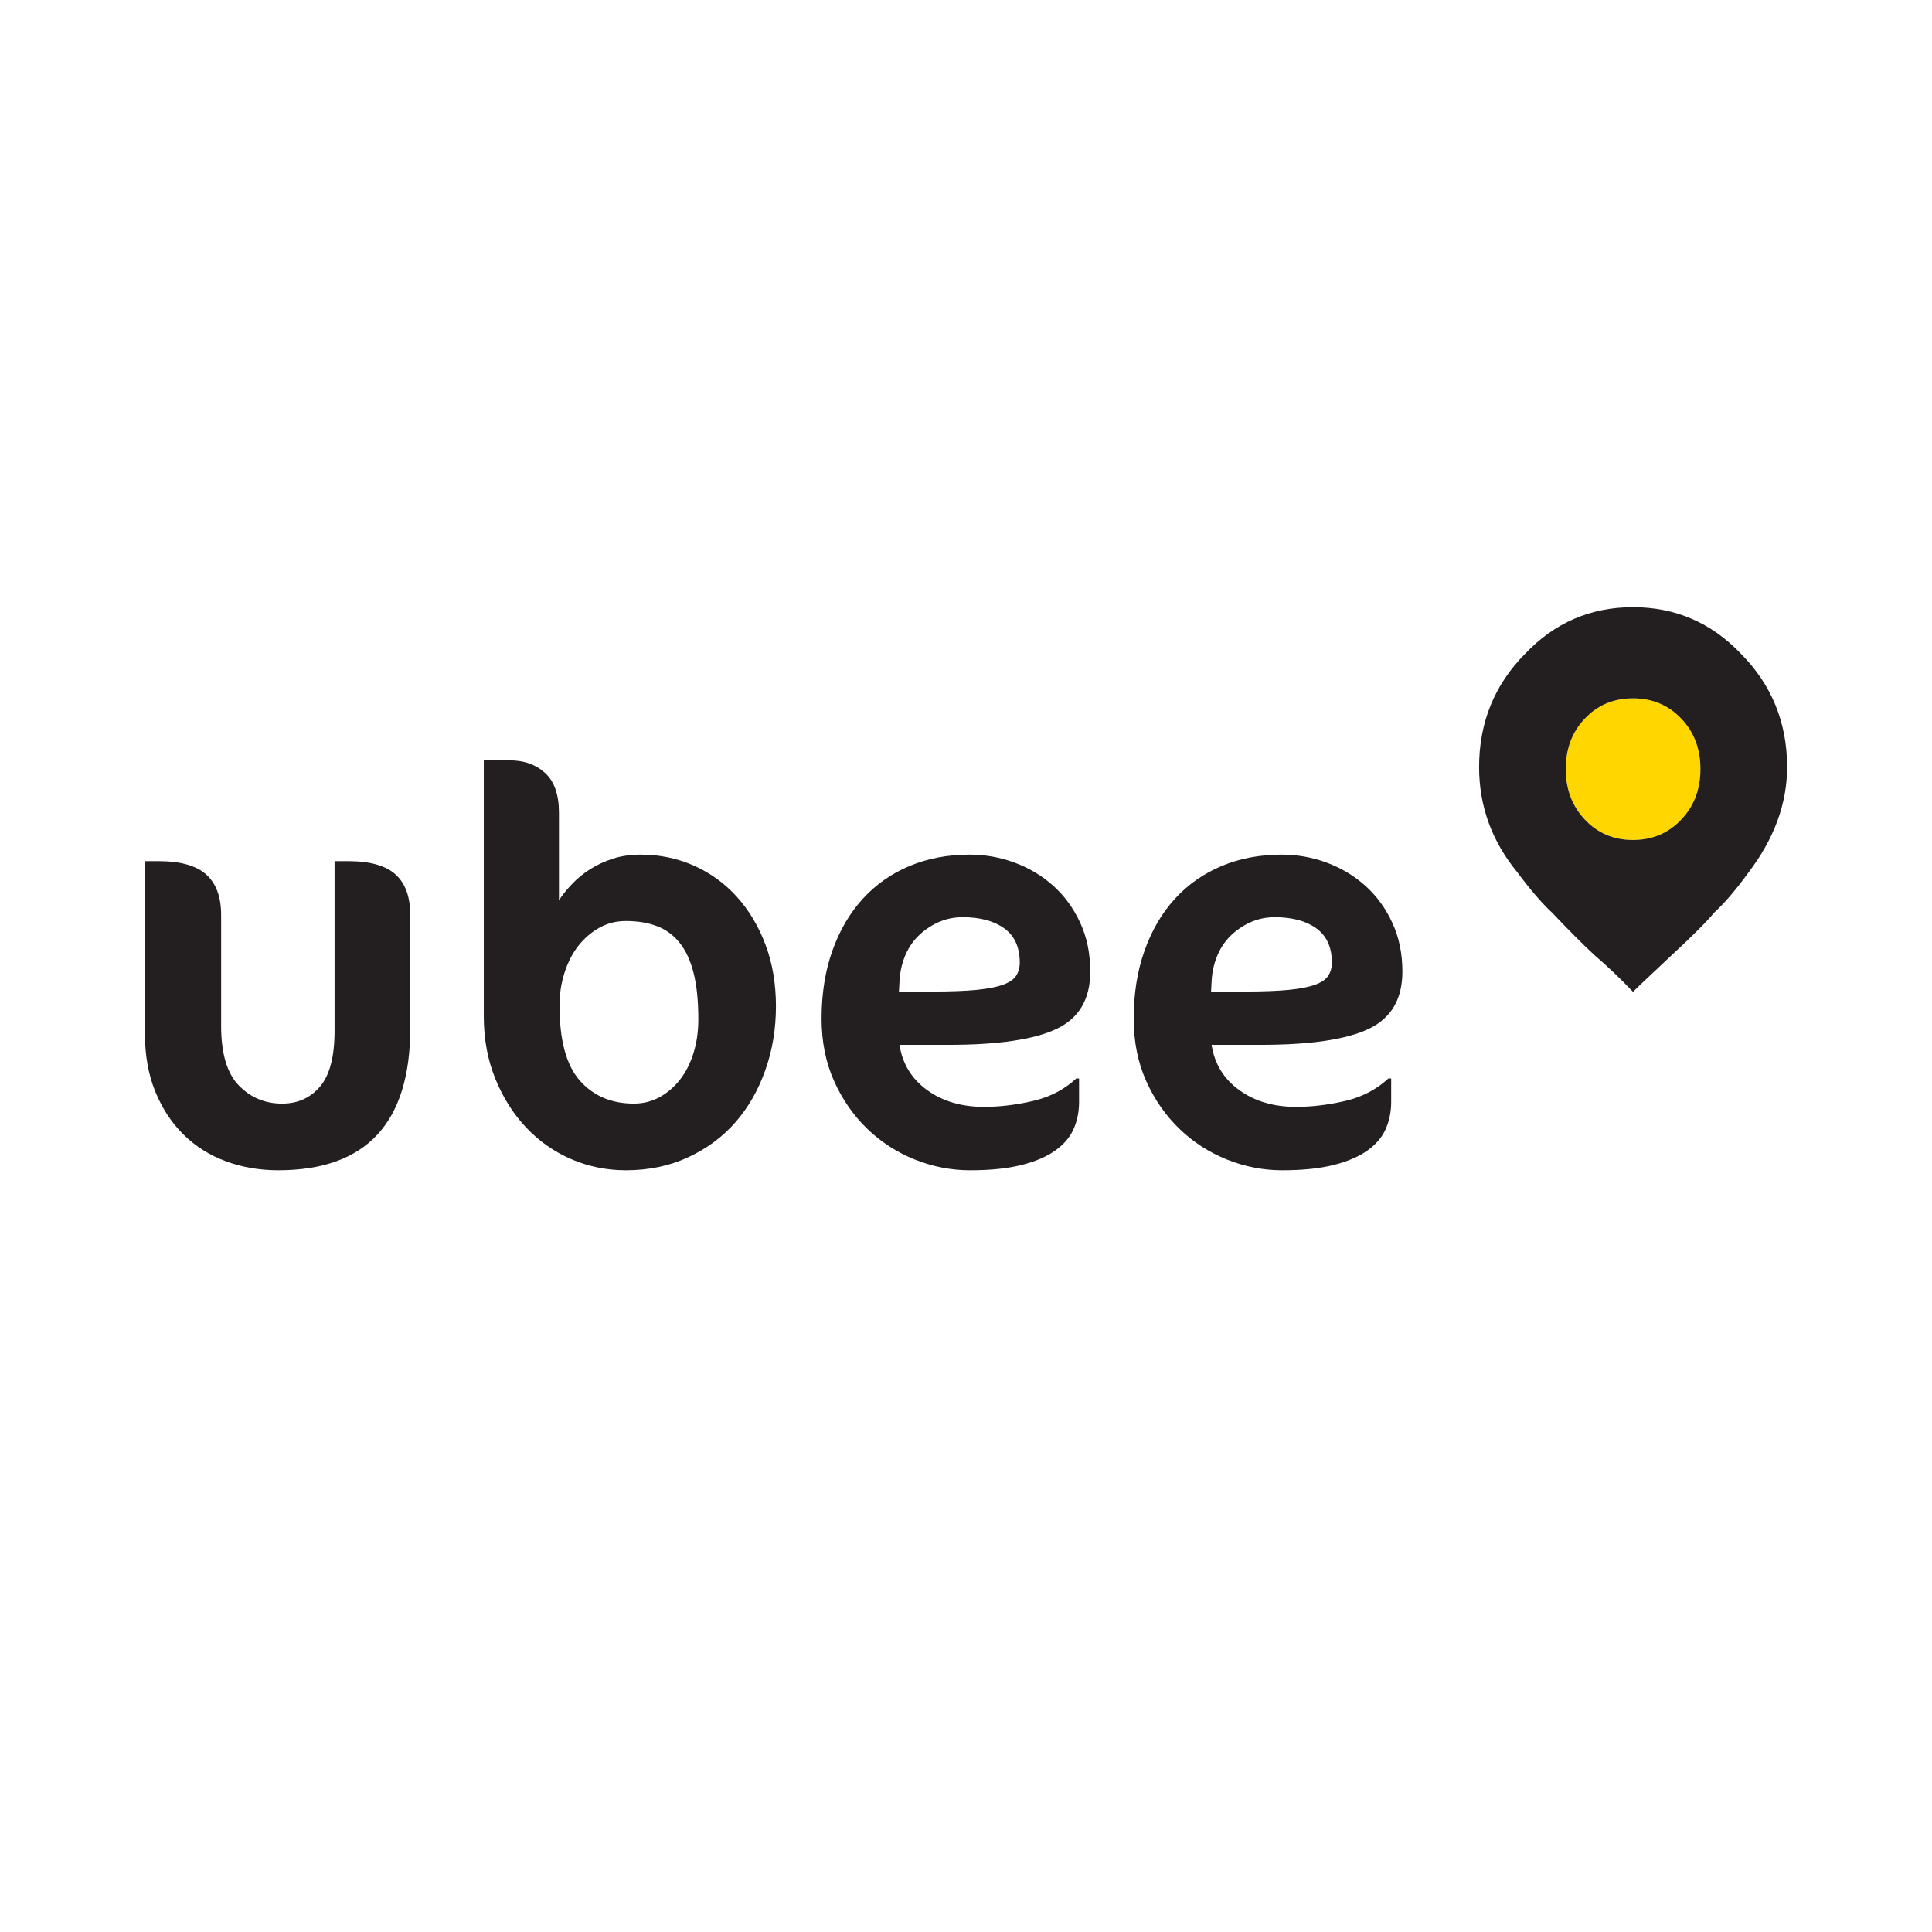
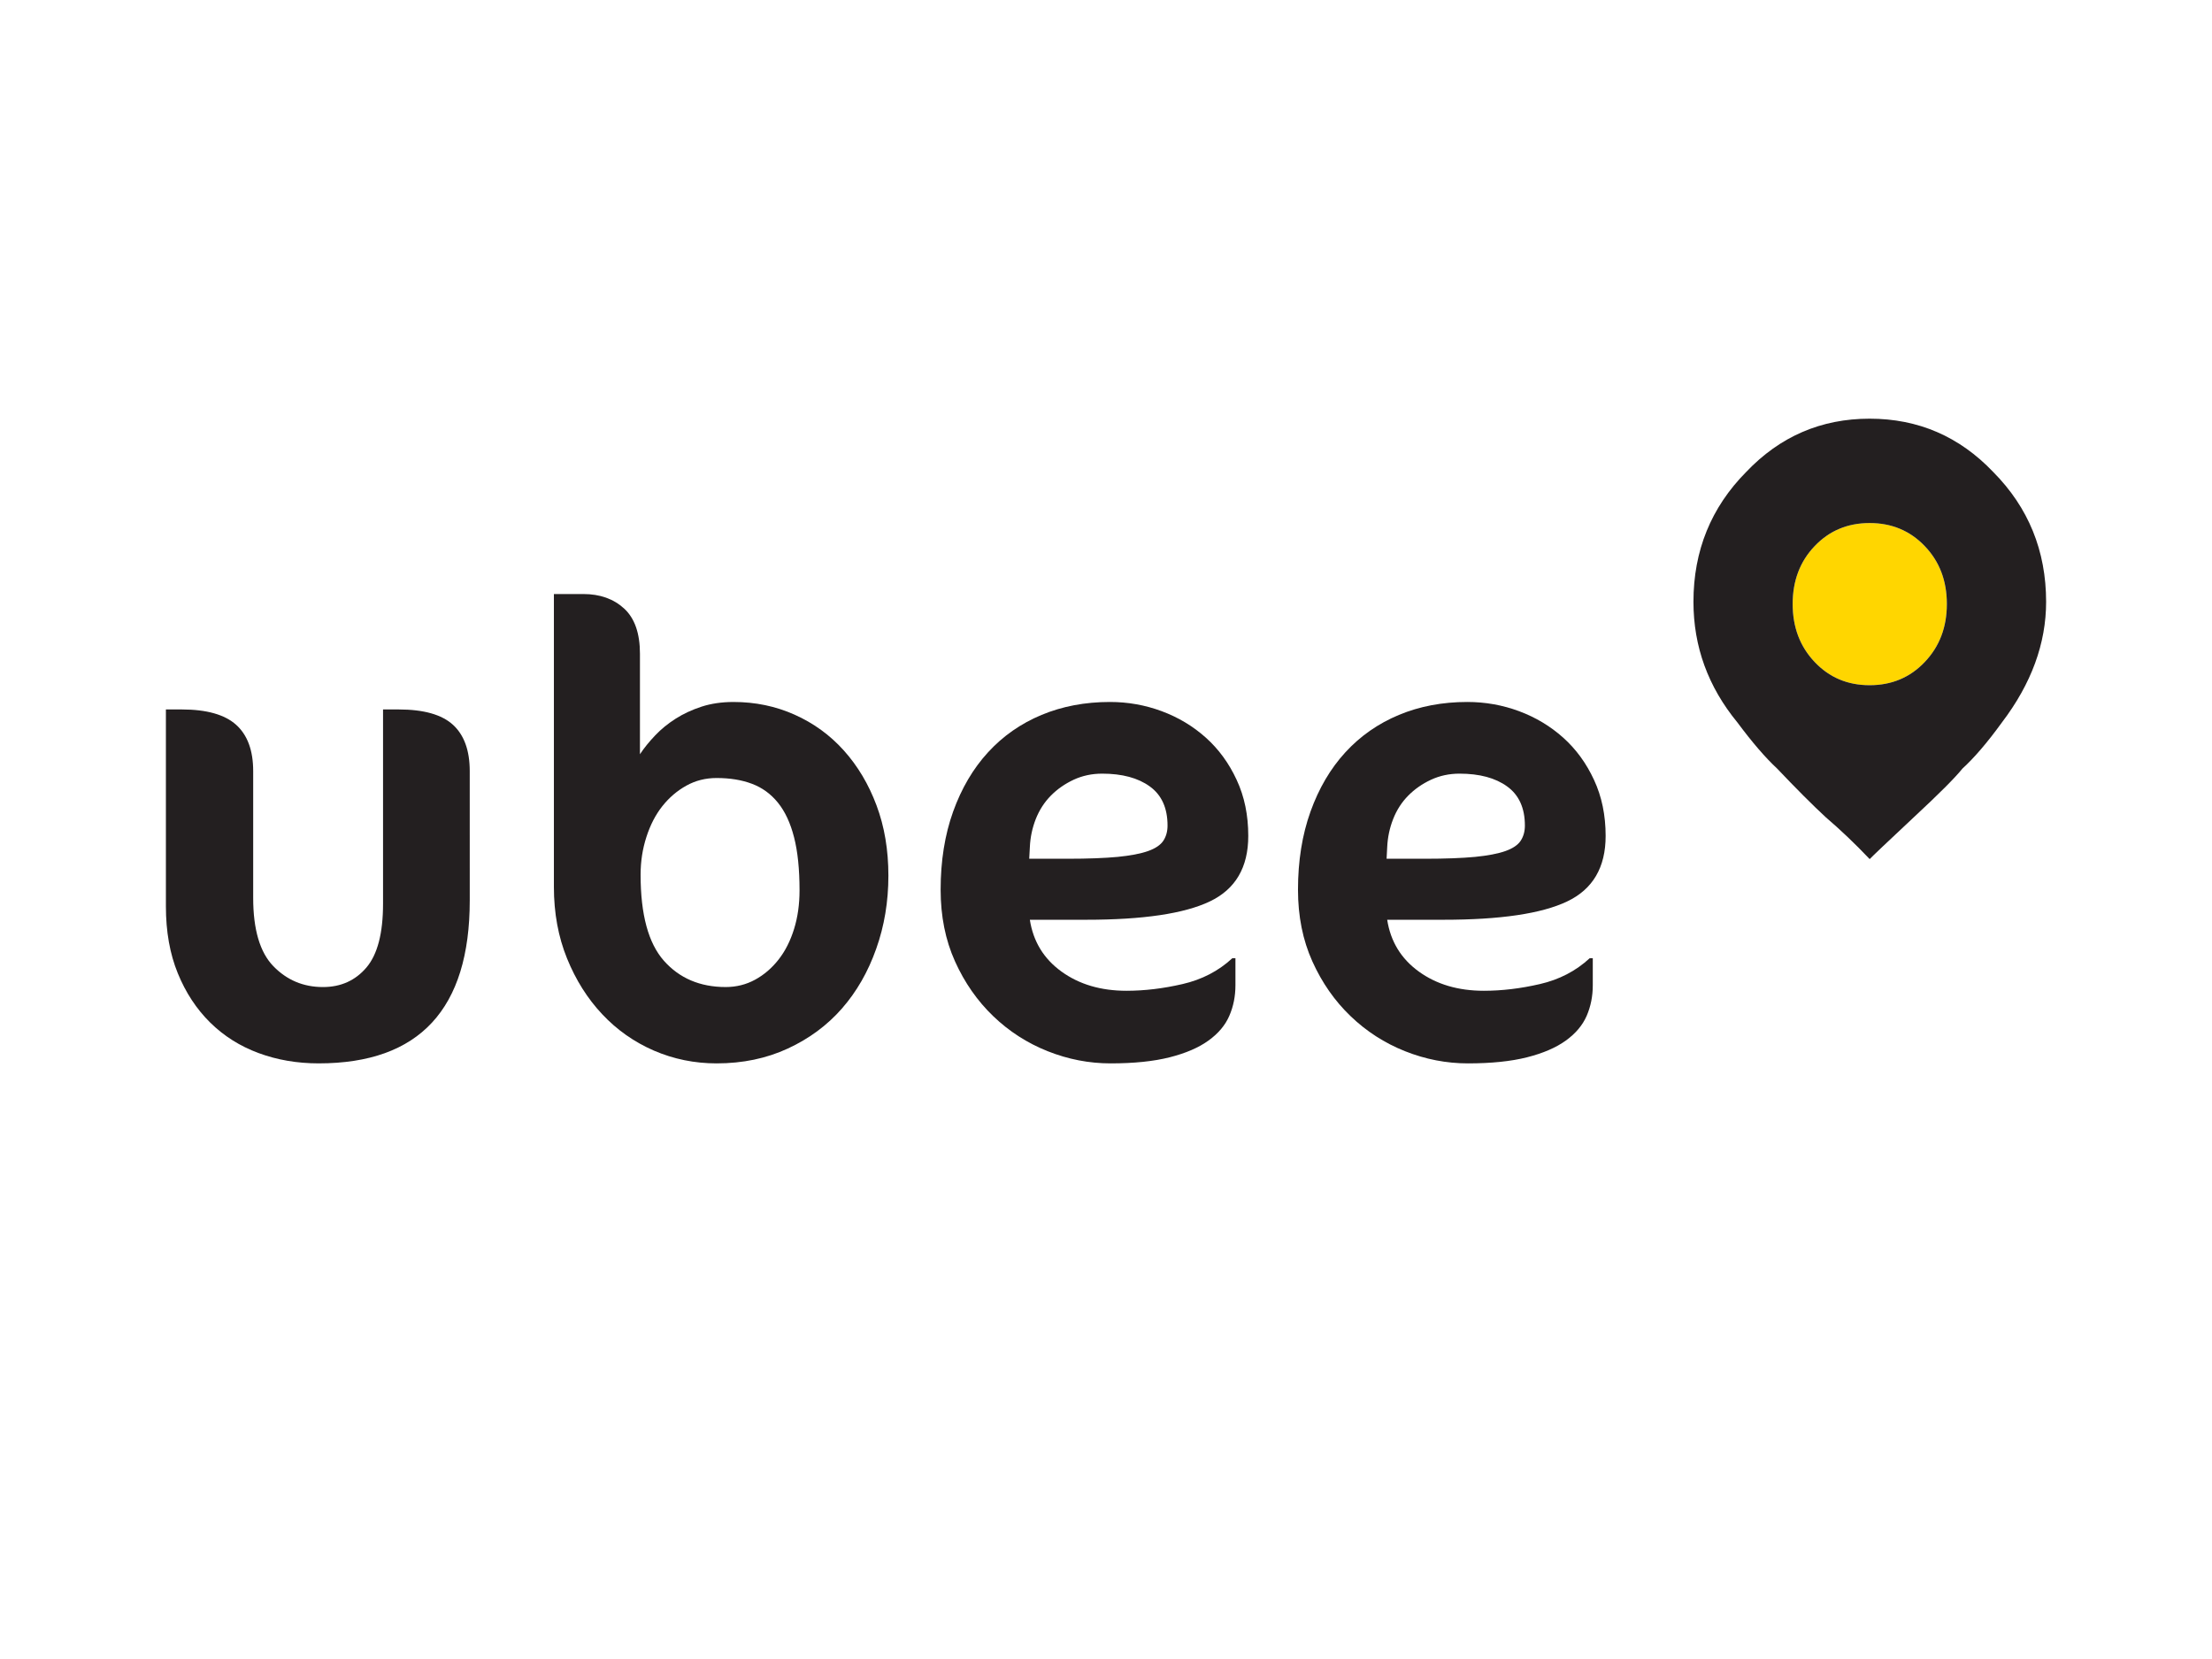
- <svg xmlns="http://www.w3.org/2000/svg" version="1.1" x="0px" y="0px" width="200px" height="200px" viewBox="0 0 200 200" enable-background="new 0 0 200 200" xml:space="preserve">
+ <svg xmlns="http://www.w3.org/2000/svg" version="1.1" id="Layer_1" x="0px" y="0px" width="200px" height="150px" viewBox="0 25 200 150" enable-background="new 0 25 200 150" xml:space="preserve">
  <g id="Gold">
</g>
  <g id="Supporters">
</g>
  <g id="Advisor">
    <g id="Ubee">
-       <path fill="#231F20" d="M42.473,106.408c0,9.828-4.555,14.738-13.665,14.738c-1.944,0-3.755-0.312-5.433-0.933    c-1.68-0.622-3.136-1.541-4.372-2.758c-1.236-1.22-2.212-2.701-2.928-4.457c-0.718-1.754-1.075-3.772-1.075-6.054V89.146h1.441    c2.245,0,3.881,0.465,4.909,1.387c1.028,0.926,1.542,2.321,1.542,4.188v11.461c0,2.864,0.609,4.927,1.826,6.18    c1.219,1.254,2.711,1.883,4.484,1.883c1.621,0,2.932-0.592,3.933-1.771c0.997-1.177,1.498-3.096,1.498-5.757V89.146h1.416    c2.264,0,3.898,0.465,4.908,1.387c1.009,0.926,1.515,2.321,1.515,4.188V106.408z" />
-       <path fill="#231F20" d="M80.325,104.173c0,2.337-0.364,4.545-1.104,6.618c-0.733,2.077-1.766,3.872-3.096,5.392    c-1.328,1.519-2.961,2.727-4.894,3.621c-1.935,0.896-4.08,1.343-6.439,1.343c-1.998,0-3.889-0.387-5.672-1.158    c-1.781-0.774-3.337-1.868-4.668-3.285c-1.33-1.411-2.392-3.097-3.183-5.047c-0.793-1.955-1.188-4.106-1.188-6.467v-26.48h2.658    c1.512,0,2.74,0.438,3.694,1.313c0.953,0.877,1.429,2.241,1.429,4.089v9.082c0.375-0.565,0.834-1.132,1.373-1.698    c0.535-0.567,1.155-1.069,1.851-1.513c0.699-0.444,1.48-0.808,2.35-1.092c0.868-0.28,1.83-0.421,2.886-0.421    c1.962,0,3.801,0.379,5.517,1.146c1.716,0.764,3.202,1.842,4.457,3.239c1.253,1.397,2.241,3.051,2.956,4.964    C79.969,99.73,80.325,101.851,80.325,104.173 M72.291,105.501c0-1.902-0.163-3.505-0.495-4.796    c-0.329-1.293-0.815-2.334-1.456-3.127c-0.64-0.791-1.423-1.363-2.349-1.71c-0.923-0.349-1.988-0.523-3.198-0.523    c-0.999,0-1.912,0.229-2.745,0.695c-0.826,0.459-1.548,1.077-2.162,1.85c-0.613,0.775-1.093,1.703-1.441,2.787    c-0.352,1.085-0.525,2.22-0.525,3.411c0,3.601,0.703,6.194,2.108,7.78c1.404,1.583,3.27,2.376,5.589,2.376    c0.96,0,1.847-0.223,2.66-0.666c0.81-0.442,1.516-1.051,2.121-1.822c0.604-0.774,1.069-1.695,1.398-2.762    C72.128,107.929,72.291,106.765,72.291,105.501" />
-       <path fill="#231F20" d="M112.863,100.579c0,2.849-1.158,4.822-3.48,5.927c-2.32,1.104-6.043,1.655-11.176,1.655h-5.092    c0.303,1.962,1.256,3.522,2.857,4.682c1.603,1.16,3.566,1.739,5.884,1.739c1.622,0,3.31-0.201,5.067-0.607    c1.753-0.405,3.251-1.182,4.498-2.335h0.283v2.435c0,1-0.183,1.923-0.553,2.772c-0.366,0.849-0.994,1.594-1.882,2.234    c-0.885,0.642-2.054,1.146-3.509,1.515c-1.453,0.368-3.233,0.551-5.347,0.551c-1.942,0-3.839-0.368-5.688-1.103    c-1.848-0.736-3.489-1.793-4.922-3.169c-1.432-1.376-2.586-3.027-3.453-4.951s-1.3-4.084-1.3-6.479c0-2.604,0.376-4.96,1.129-7.06    c0.757-2.104,1.807-3.892,3.156-5.362c1.348-1.472,2.961-2.597,4.837-3.381c1.878-0.782,3.938-1.172,6.186-1.172    c1.619,0,3.182,0.277,4.681,0.833c1.5,0.558,2.829,1.353,3.989,2.391c1.159,1.039,2.09,2.312,2.789,3.82    C112.517,97.021,112.863,98.711,112.863,100.579 M105.565,99.645c0-1.583-0.534-2.764-1.6-3.536    c-1.065-0.773-2.502-1.159-4.312-1.159c-0.926,0-1.785,0.183-2.577,0.55c-0.79,0.369-1.48,0.849-2.064,1.442    c-0.586,0.595-1.037,1.297-1.359,2.108c-0.319,0.813-0.499,1.662-0.537,2.546l-0.057,1.048h3.453c1.865,0,3.381-0.058,4.541-0.168    c1.16-0.114,2.073-0.288,2.742-0.525c0.67-0.236,1.133-0.548,1.389-0.934C105.438,100.631,105.565,100.172,105.565,99.645" />
-       <path fill="#231F20" d="M145.175,100.579c0,2.849-1.16,4.822-3.481,5.927c-2.318,1.104-6.045,1.655-11.177,1.655h-5.093    c0.304,1.962,1.256,3.522,2.859,4.682c1.602,1.16,3.565,1.739,5.884,1.739c1.622,0,3.313-0.201,5.068-0.607    c1.751-0.405,3.25-1.182,4.495-2.335h0.284v2.435c0,1-0.185,1.923-0.552,2.772c-0.37,0.849-0.995,1.594-1.882,2.234    c-0.887,0.642-2.055,1.146-3.51,1.515c-1.451,0.368-3.234,0.551-5.347,0.551c-1.942,0-3.838-0.368-5.687-1.103    c-1.847-0.736-3.49-1.793-4.921-3.169c-1.435-1.376-2.588-3.027-3.455-4.951s-1.299-4.084-1.299-6.479    c0-2.604,0.377-4.96,1.13-7.06c0.754-2.104,1.805-3.892,3.154-5.362c1.349-1.472,2.96-2.597,4.839-3.381    c1.875-0.782,3.939-1.172,6.182-1.172c1.621,0,3.186,0.277,4.683,0.833c1.499,0.558,2.828,1.353,3.988,2.391    c1.161,1.039,2.091,2.312,2.789,3.82C144.827,97.021,145.175,98.711,145.175,100.579 M137.874,99.645    c0-1.583-0.534-2.764-1.6-3.536c-1.064-0.773-2.502-1.159-4.312-1.159c-0.922,0-1.781,0.183-2.574,0.55    c-0.792,0.369-1.482,0.849-2.066,1.442c-0.586,0.595-1.039,1.297-1.357,2.108c-0.32,0.813-0.501,1.662-0.54,2.546l-0.055,1.048    h3.451c1.867,0,3.383-0.058,4.543-0.168c1.156-0.114,2.071-0.288,2.742-0.525c0.67-0.236,1.133-0.548,1.387-0.934    C137.748,100.631,137.874,100.172,137.874,99.645" />
-       <path fill="#FFD600" d="M174.031,84.854c1.336-1.403,1.997-3.147,1.997-5.244c0-2.096-0.661-3.841-1.997-5.232    c-1.324-1.392-2.997-2.087-4.985-2.087c-1.994,0-3.649,0.696-4.974,2.087c-1.328,1.392-1.986,3.137-1.986,5.232    c0,2.097,0.658,3.841,1.986,5.244c1.324,1.4,2.979,2.1,4.974,2.1C171.034,86.955,172.707,86.254,174.031,84.854" />
-       <path fill="#231F20" d="M180.214,67.671c-3.053-3.204-6.775-4.816-11.168-4.816c-4.396,0-8.115,1.612-11.161,4.816    c-3.178,3.209-4.77,7.125-4.77,11.74c0,4.047,1.32,7.68,3.974,10.911c1.338,1.798,2.533,3.189,3.593,4.17    c1.729,1.822,3.195,3.289,4.393,4.399c1.322,1.129,2.646,2.389,3.972,3.785c0.262-0.276,1.594-1.54,3.993-3.785    c2.255-2.094,3.723-3.563,4.395-4.399c1.057-0.965,2.254-2.357,3.568-4.17c2.666-3.507,3.998-7.145,3.998-10.911    C185,74.796,183.401,70.88,180.214,67.671 M162.086,79.61c0-2.096,0.658-3.841,1.986-5.232c1.324-1.392,2.979-2.087,4.974-2.087    c1.988,0,3.661,0.696,4.985,2.087c1.336,1.392,1.997,3.137,1.997,5.232c0,2.097-0.661,3.841-1.997,5.244    c-1.324,1.4-2.997,2.1-4.985,2.1c-1.994,0-3.649-0.7-4.974-2.1C162.744,83.452,162.086,81.708,162.086,79.61" />
+       <path fill="#231F20" d="M42.473,106.408c0,9.828-4.555,14.738-13.665,14.738c-1.944,0-3.755-0.312-5.433-0.934    c-1.68-0.622-3.136-1.541-4.372-2.758c-1.236-1.221-2.212-2.701-2.928-4.457c-0.718-1.754-1.075-3.771-1.075-6.055V89.146h1.441    c2.245,0,3.881,0.465,4.909,1.387c1.028,0.926,1.542,2.321,1.542,4.188v11.46c0,2.864,0.609,4.928,1.826,6.18    c1.219,1.255,2.711,1.884,4.484,1.884c1.621,0,2.932-0.593,3.933-1.771c0.997-1.178,1.498-3.097,1.498-5.758V89.146h1.416    c2.264,0,3.898,0.465,4.908,1.387c1.009,0.926,1.515,2.321,1.515,4.188L42.473,106.408L42.473,106.408z" />
+       <path fill="#231F20" d="M80.325,104.173c0,2.337-0.364,4.545-1.104,6.618c-0.733,2.077-1.766,3.872-3.096,5.393    c-1.328,1.519-2.961,2.727-4.894,3.621c-1.935,0.896-4.08,1.342-6.439,1.342c-1.998,0-3.889-0.387-5.672-1.157    c-1.781-0.774-3.337-1.868-4.668-3.285c-1.33-1.411-2.392-3.097-3.183-5.047c-0.793-1.955-1.188-4.106-1.188-6.468V78.71h2.658    c1.512,0,2.74,0.438,3.694,1.313c0.953,0.877,1.429,2.241,1.429,4.089v9.082c0.375-0.565,0.834-1.132,1.373-1.698    c0.535-0.567,1.155-1.069,1.851-1.513c0.699-0.444,1.48-0.808,2.35-1.092c0.868-0.28,1.83-0.421,2.886-0.421    c1.962,0,3.801,0.379,5.517,1.146c1.716,0.764,3.202,1.842,4.457,3.239c1.253,1.397,2.241,3.051,2.956,4.964    C79.969,99.73,80.325,101.852,80.325,104.173 M72.291,105.501c0-1.901-0.163-3.505-0.495-4.796    c-0.329-1.293-0.815-2.334-1.456-3.127c-0.64-0.791-1.423-1.363-2.349-1.71c-0.923-0.349-1.988-0.523-3.198-0.523    c-0.999,0-1.912,0.229-2.745,0.695c-0.826,0.459-1.548,1.077-2.162,1.85c-0.613,0.775-1.093,1.703-1.441,2.787    c-0.352,1.085-0.525,2.22-0.525,3.411c0,3.602,0.703,6.194,2.108,7.78c1.404,1.583,3.27,2.376,5.589,2.376    c0.96,0,1.847-0.223,2.66-0.666c0.81-0.442,1.516-1.051,2.121-1.822c0.604-0.773,1.069-1.695,1.398-2.762    C72.128,107.93,72.291,106.766,72.291,105.501" />
+       <path fill="#231F20" d="M112.863,100.579c0,2.849-1.158,4.821-3.48,5.927c-2.32,1.104-6.043,1.655-11.176,1.655h-5.092    c0.303,1.962,1.256,3.522,2.857,4.682c1.603,1.16,3.566,1.739,5.883,1.739c1.623,0,3.311-0.201,5.067-0.607    c1.753-0.404,3.251-1.182,4.498-2.334h0.283v2.435c0,1-0.183,1.923-0.554,2.772c-0.365,0.848-0.993,1.594-1.881,2.233    c-0.886,0.642-2.055,1.146-3.51,1.515c-1.453,0.368-3.232,0.551-5.347,0.551c-1.942,0-3.839-0.367-5.688-1.103    c-1.848-0.735-3.489-1.793-4.922-3.169c-1.432-1.376-2.586-3.027-3.453-4.951c-0.867-1.924-1.3-4.084-1.3-6.479    c0-2.604,0.376-4.96,1.129-7.061c0.757-2.104,1.807-3.892,3.156-5.362c1.348-1.472,2.961-2.597,4.837-3.381    c1.878-0.782,3.938-1.172,6.186-1.172c1.619,0,3.182,0.277,4.681,0.833c1.5,0.558,2.829,1.353,3.988,2.391    c1.16,1.039,2.091,2.312,2.789,3.82C112.518,97.021,112.863,98.711,112.863,100.579 M105.564,99.645    c0-1.583-0.533-2.764-1.6-3.536c-1.064-0.773-2.502-1.159-4.312-1.159c-0.926,0-1.785,0.183-2.577,0.55    c-0.79,0.369-1.48,0.849-2.064,1.442c-0.586,0.595-1.037,1.297-1.359,2.108c-0.319,0.813-0.499,1.662-0.537,2.546l-0.057,1.049    h3.453c1.865,0,3.381-0.059,4.541-0.168c1.16-0.115,2.073-0.289,2.742-0.525c0.67-0.236,1.133-0.549,1.389-0.934    C105.438,100.631,105.564,100.172,105.564,99.645" />
+       <path fill="#231F20" d="M145.175,100.579c0,2.849-1.159,4.821-3.481,5.927c-2.317,1.104-6.045,1.655-11.176,1.655h-5.094    c0.305,1.962,1.256,3.522,2.859,4.682c1.602,1.16,3.564,1.739,5.884,1.739c1.622,0,3.313-0.201,5.067-0.607    c1.752-0.404,3.25-1.182,4.496-2.334h0.283v2.435c0,1-0.185,1.923-0.552,2.772c-0.37,0.848-0.995,1.594-1.882,2.233    c-0.887,0.642-2.055,1.146-3.51,1.515c-1.451,0.368-3.234,0.551-5.348,0.551c-1.941,0-3.838-0.367-5.687-1.103    c-1.847-0.735-3.49-1.793-4.921-3.169c-1.436-1.376-2.588-3.027-3.455-4.951s-1.299-4.084-1.299-6.479    c0-2.604,0.377-4.96,1.13-7.061c0.754-2.104,1.805-3.892,3.153-5.362c1.35-1.472,2.961-2.597,4.84-3.381    c1.875-0.782,3.938-1.172,6.182-1.172c1.621,0,3.186,0.277,4.684,0.833c1.498,0.558,2.827,1.353,3.987,2.391    c1.161,1.039,2.091,2.312,2.789,3.82C144.827,97.021,145.175,98.711,145.175,100.579 M137.874,99.645    c0-1.583-0.534-2.764-1.601-3.536c-1.063-0.773-2.502-1.159-4.312-1.159c-0.922,0-1.78,0.183-2.573,0.55    c-0.793,0.369-1.482,0.849-2.066,1.442c-0.586,0.595-1.039,1.297-1.357,2.108c-0.32,0.813-0.501,1.662-0.54,2.546l-0.055,1.049    h3.45c1.867,0,3.384-0.059,4.543-0.168c1.156-0.115,2.072-0.289,2.742-0.525s1.133-0.549,1.388-0.934    C137.748,100.631,137.874,100.172,137.874,99.645" />
+       <path fill="#FFD600" d="M174.031,84.854c1.336-1.403,1.996-3.147,1.996-5.244c0-2.096-0.66-3.841-1.996-5.232    c-1.324-1.392-2.997-2.087-4.985-2.087c-1.994,0-3.649,0.696-4.974,2.087c-1.328,1.392-1.986,3.137-1.986,5.232    c0,2.097,0.658,3.841,1.986,5.244c1.324,1.4,2.979,2.1,4.974,2.1C171.034,86.955,172.707,86.254,174.031,84.854" />
+       <path fill="#231F20" d="M180.214,67.671c-3.053-3.204-6.774-4.816-11.168-4.816c-4.396,0-8.114,1.612-11.161,4.816    c-3.178,3.209-4.77,7.125-4.77,11.74c0,4.047,1.32,7.68,3.974,10.911c1.338,1.798,2.533,3.189,3.593,4.17    c1.729,1.822,3.195,3.289,4.394,4.399c1.321,1.129,2.646,2.388,3.972,3.785c0.262-0.275,1.594-1.54,3.993-3.785    c2.255-2.094,3.724-3.563,4.396-4.399c1.057-0.965,2.254-2.357,3.567-4.17c2.666-3.507,3.998-7.145,3.998-10.911    C185,74.796,183.4,70.88,180.214,67.671 M162.086,79.61c0-2.096,0.658-3.841,1.986-5.232c1.324-1.392,2.979-2.087,4.974-2.087    c1.988,0,3.661,0.696,4.985,2.087c1.336,1.392,1.996,3.137,1.996,5.232c0,2.097-0.66,3.841-1.996,5.244    c-1.324,1.4-2.997,2.1-4.985,2.1c-1.994,0-3.649-0.7-4.974-2.1C162.744,83.452,162.086,81.708,162.086,79.61" />
    </g>
  </g>
  <g id="Producer">
</g>
  <g id="Organizers">
</g>
</svg>
